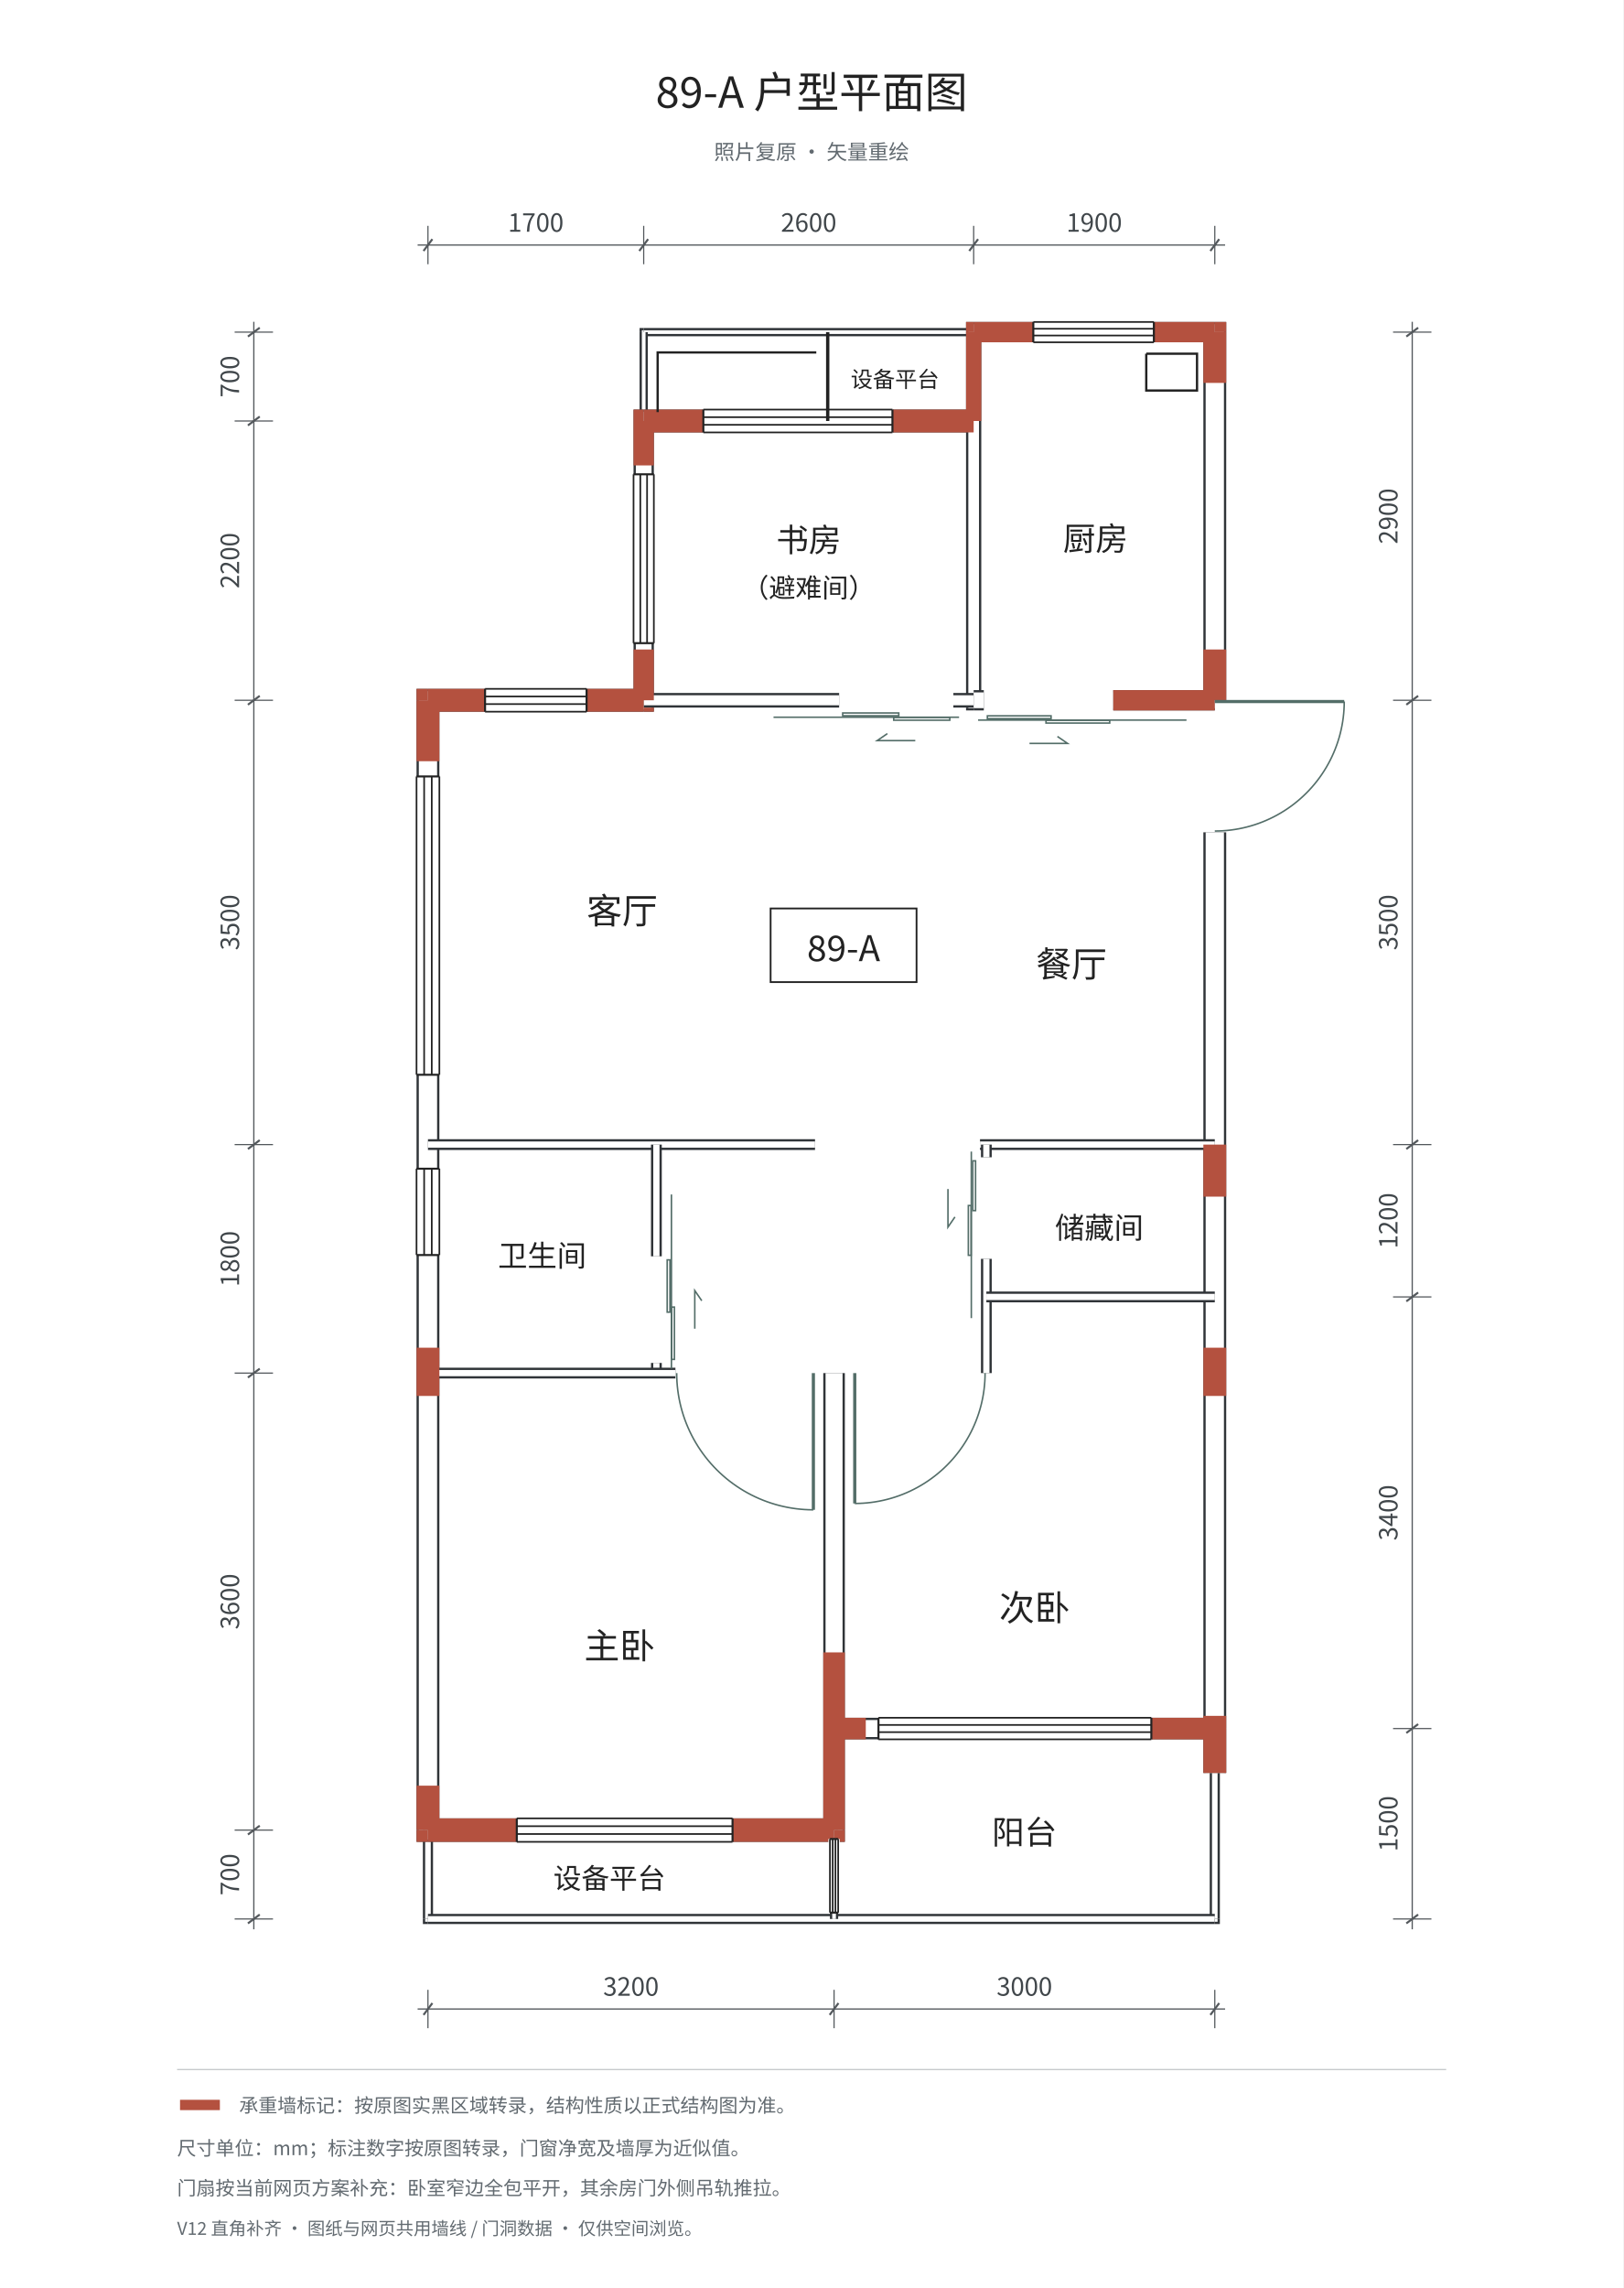
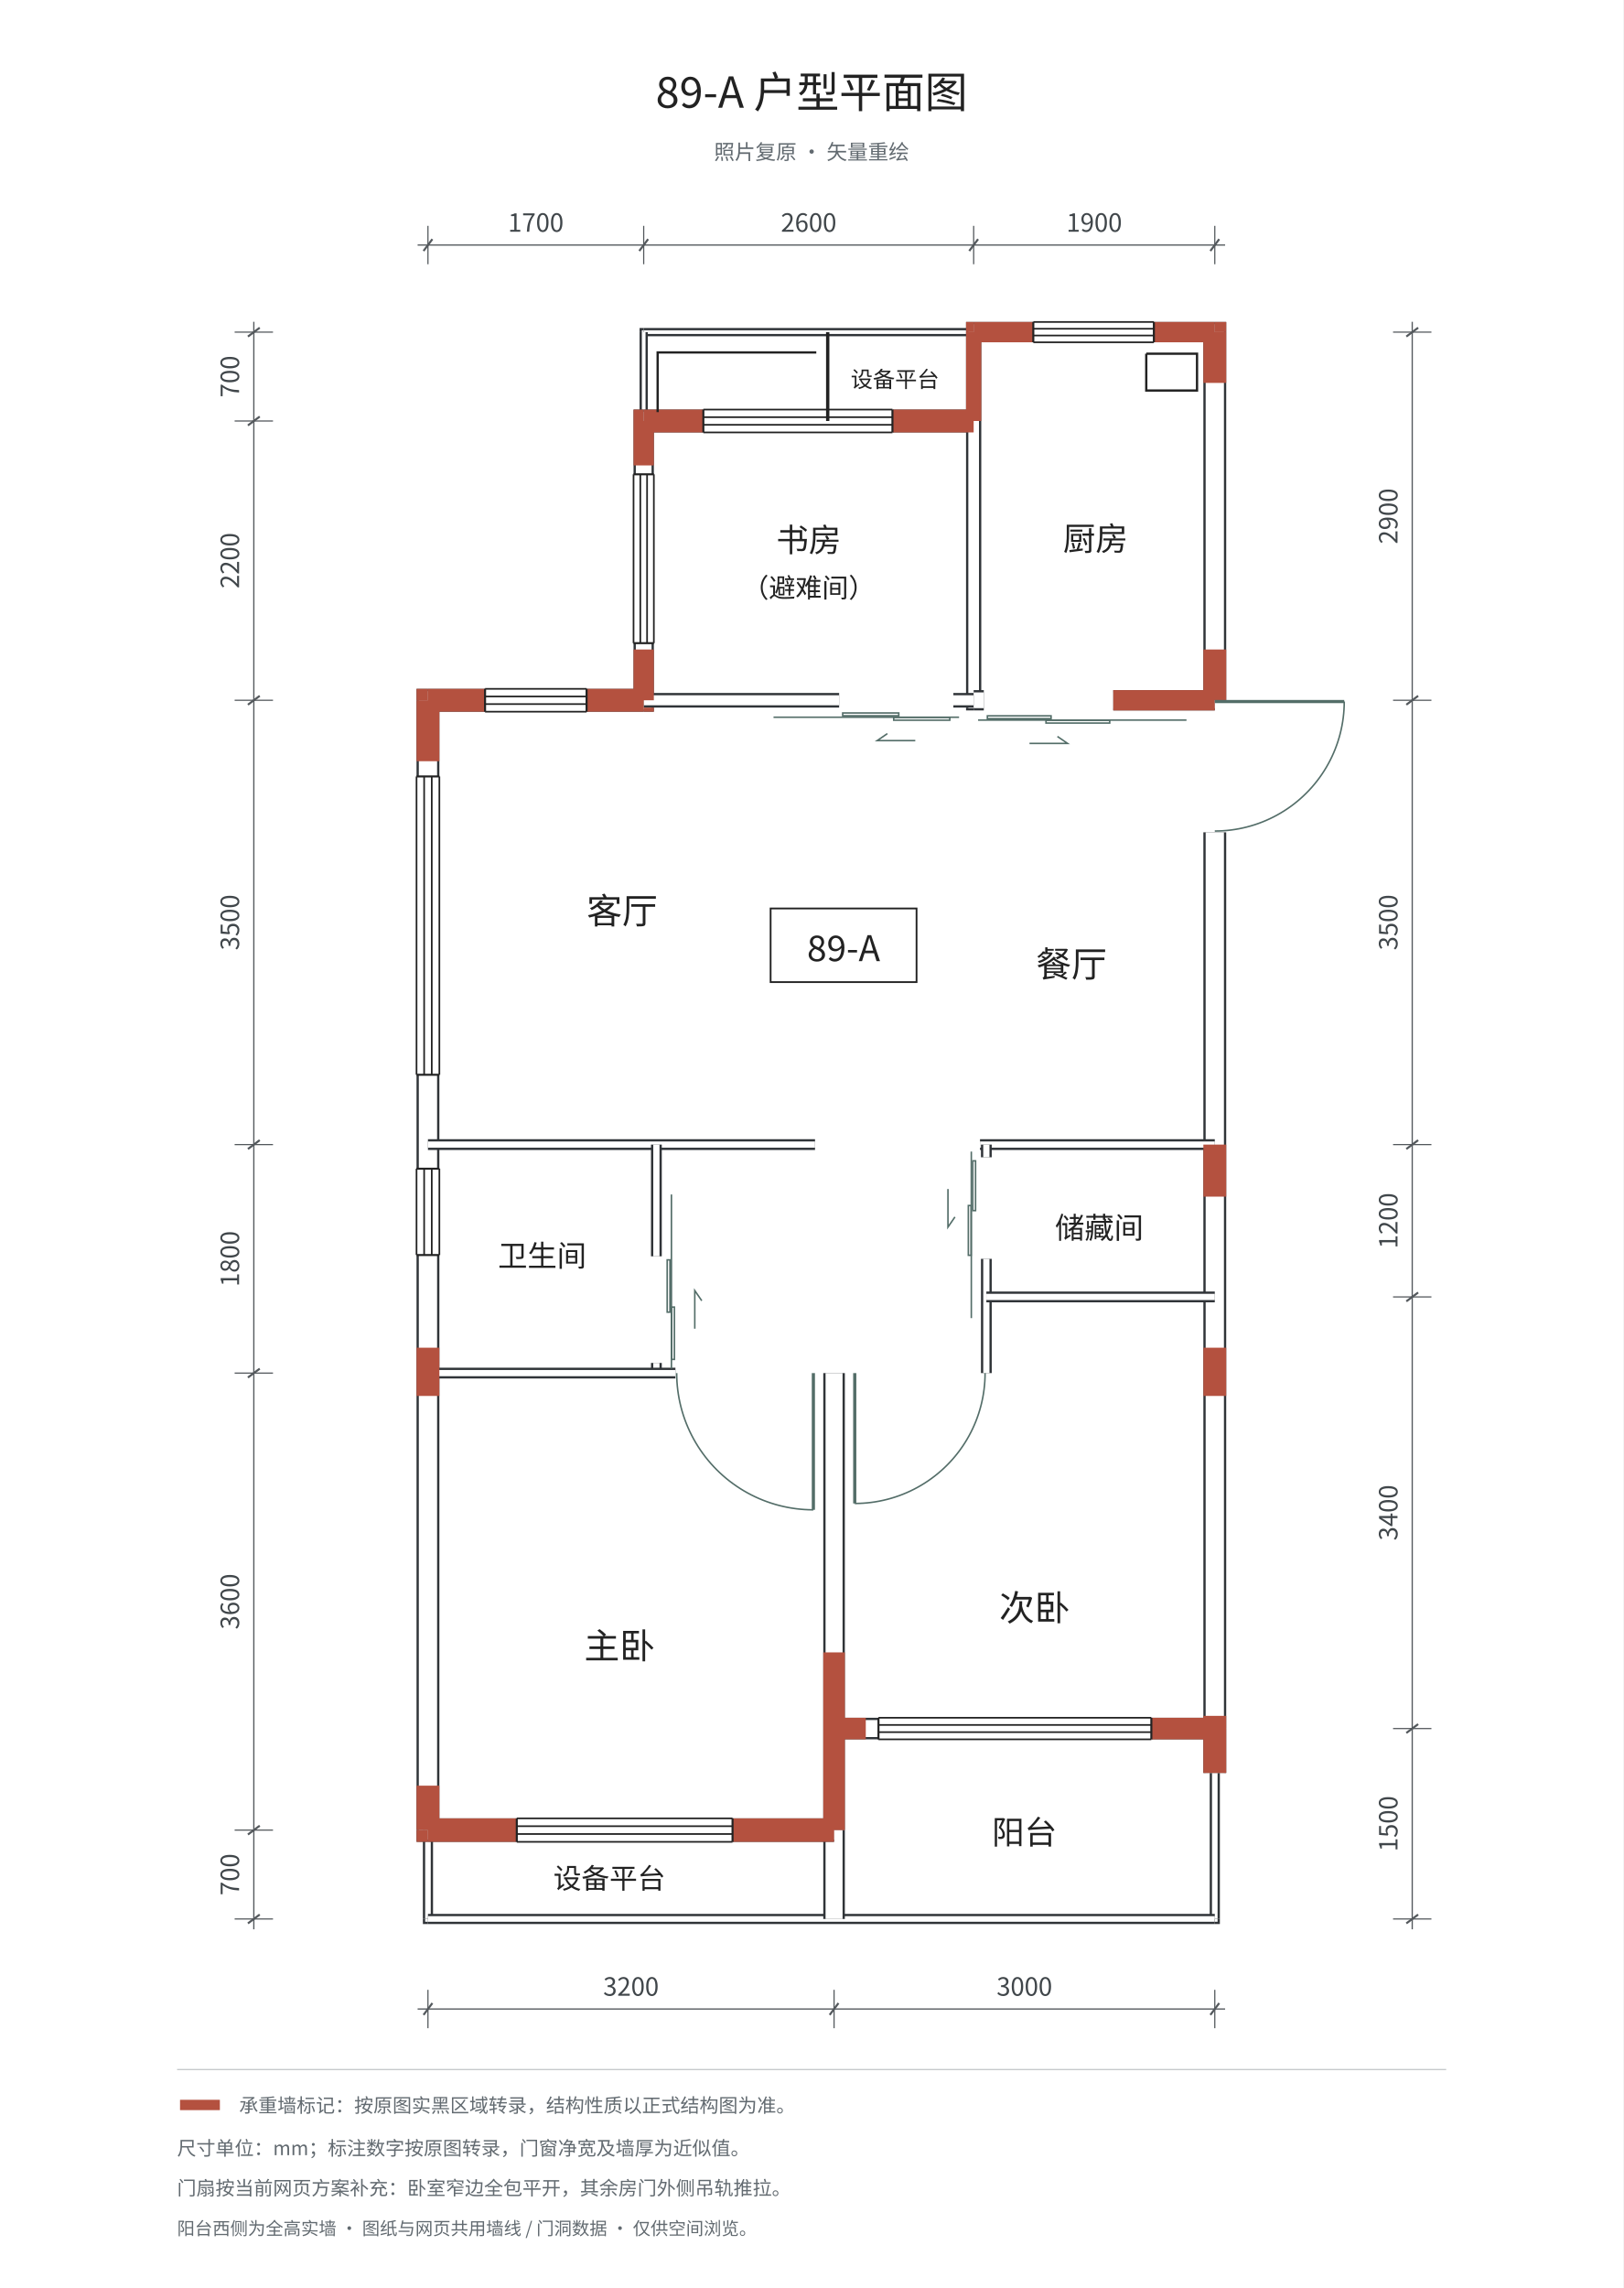
<svg xmlns="http://www.w3.org/2000/svg" width="1100" height="1550" viewBox="0 0 1100 1550">
  <rect width="1100" height="1550" fill="white" />
  <g id="heading">
    <text x="550.000" y="73.000" font-family="Microsoft YaHei, Noto Sans CJK SC, sans-serif" font-size="29" text-anchor="middle" fill="#222222">89-A 户型平面图</text>
    <text x="550.000" y="108.000" font-family="Microsoft YaHei, Noto Sans CJK SC, sans-serif" font-size="14" text-anchor="middle" fill="#626a70">照片复原 · 矢量重绘</text>
  </g>
  <g id="walls">
    <g id="wall-north-platform">
      <polyline points="436.200,225.000 659.800,225.000" fill="none" stroke="#303438" stroke-width="5.590" stroke-linejoin="miter" />
      <polyline points="436.200,225.000 659.800,225.000" fill="none" stroke="#ffffff" stroke-width="2.494" stroke-linejoin="miter" />
    </g>
    <g id="wall-kitchen-north">
      <polyline points="659.800,225.000 700.220,225.000" fill="none" stroke="#303438" stroke-width="13.760" stroke-linejoin="miter" />
      <polyline points="659.800,225.000 700.220,225.000" fill="none" stroke="#ffffff" stroke-width="10.664" stroke-linejoin="miter" />
      <polyline points="781.920,225.000 823.200,225.000" fill="none" stroke="#303438" stroke-width="13.760" stroke-linejoin="miter" />
      <polyline points="781.920,225.000 823.200,225.000" fill="none" stroke="#ffffff" stroke-width="10.664" stroke-linejoin="miter" />
    </g>
    <g id="wall-platform-west">
      <polyline points="436.200,225.000 436.200,285.200" fill="none" stroke="#303438" stroke-width="5.590" stroke-linejoin="miter" />
      <polyline points="436.200,225.000 436.200,285.200" fill="none" stroke="#ffffff" stroke-width="2.494" stroke-linejoin="miter" />
    </g>
    <g id="wall-study-west">
      <polyline points="436.200,285.200 436.200,321.320" fill="none" stroke="#303438" stroke-width="13.760" stroke-linejoin="miter" />
      <polyline points="436.200,285.200 436.200,321.320" fill="none" stroke="#ffffff" stroke-width="10.664" stroke-linejoin="miter" />
      <polyline points="436.200,435.700 436.200,474.400" fill="none" stroke="#303438" stroke-width="13.760" stroke-linejoin="miter" />
      <polyline points="436.200,435.700 436.200,474.400" fill="none" stroke="#ffffff" stroke-width="10.664" stroke-linejoin="miter" />
    </g>
    <g id="wall-east">
      <polyline points="823.200,225.000 823.200,474.400" fill="none" stroke="#303438" stroke-width="15.480" stroke-linejoin="miter" />
      <polyline points="823.200,225.000 823.200,474.400" fill="none" stroke="#ffffff" stroke-width="12.384" stroke-linejoin="miter" />
      <polyline points="823.200,563.840 823.200,1171.000" fill="none" stroke="#303438" stroke-width="15.480" stroke-linejoin="miter" />
      <polyline points="823.200,563.840 823.200,1171.000" fill="none" stroke="#ffffff" stroke-width="12.384" stroke-linejoin="miter" />
    </g>
    <g id="wall-balcony-east-post">
      <polyline points="823.200,1171.000 823.200,1201.100" fill="none" stroke="#303438" stroke-width="15.480" stroke-linejoin="miter" />
      <polyline points="823.200,1171.000 823.200,1201.100" fill="none" stroke="#ffffff" stroke-width="12.384" stroke-linejoin="miter" />
    </g>
    <g id="wall-balcony-east">
      <polyline points="823.200,1201.100 823.200,1300.000" fill="none" stroke="#303438" stroke-width="6.880" stroke-linejoin="miter" />
      <polyline points="823.200,1201.100 823.200,1300.000" fill="none" stroke="#ffffff" stroke-width="3.784" stroke-linejoin="miter" />
    </g>
    <g id="wall-living-north">
      <polyline points="290.000,474.400 328.700,474.400" fill="none" stroke="#303438" stroke-width="15.480" stroke-linejoin="miter" />
      <polyline points="290.000,474.400 328.700,474.400" fill="none" stroke="#ffffff" stroke-width="12.384" stroke-linejoin="miter" />
      <polyline points="397.500,474.400 436.200,474.400" fill="none" stroke="#303438" stroke-width="15.480" stroke-linejoin="miter" />
      <polyline points="397.500,474.400 436.200,474.400" fill="none" stroke="#ffffff" stroke-width="12.384" stroke-linejoin="miter" />
    </g>
    <g id="wall-west">
      <polyline points="290.000,474.400 290.000,526.000" fill="none" stroke="#303438" stroke-width="15.480" stroke-linejoin="miter" />
      <polyline points="290.000,474.400 290.000,526.000" fill="none" stroke="#ffffff" stroke-width="12.384" stroke-linejoin="miter" />
      <polyline points="290.000,728.100 290.000,791.740" fill="none" stroke="#303438" stroke-width="15.480" stroke-linejoin="miter" />
      <polyline points="290.000,728.100 290.000,791.740" fill="none" stroke="#ffffff" stroke-width="12.384" stroke-linejoin="miter" />
      <polyline points="290.000,850.220 290.000,1239.800" fill="none" stroke="#303438" stroke-width="15.480" stroke-linejoin="miter" />
      <polyline points="290.000,850.220 290.000,1239.800" fill="none" stroke="#ffffff" stroke-width="12.384" stroke-linejoin="miter" />
    </g>
    <g id="wall-south-platform-west">
      <polyline points="290.000,1239.800 290.000,1300.000" fill="none" stroke="#303438" stroke-width="6.880" stroke-linejoin="miter" />
      <polyline points="290.000,1239.800 290.000,1300.000" fill="none" stroke="#ffffff" stroke-width="3.784" stroke-linejoin="miter" />
    </g>
    <g id="wall-south-guard">
      <polyline points="290.000,1300.000 823.200,1300.000" fill="none" stroke="#303438" stroke-width="6.880" stroke-linejoin="miter" />
      <polyline points="290.000,1300.000 823.200,1300.000" fill="none" stroke="#ffffff" stroke-width="3.784" stroke-linejoin="miter" />
    </g>
    <g id="wall-study-north">
      <polyline points="436.200,285.200 476.620,285.200" fill="none" stroke="#303438" stroke-width="15.480" stroke-linejoin="miter" />
      <polyline points="436.200,285.200 476.620,285.200" fill="none" stroke="#ffffff" stroke-width="12.384" stroke-linejoin="miter" />
      <polyline points="604.760,285.200 659.800,285.200" fill="none" stroke="#303438" stroke-width="15.480" stroke-linejoin="miter" />
      <polyline points="604.760,285.200 659.800,285.200" fill="none" stroke="#ffffff" stroke-width="12.384" stroke-linejoin="miter" />
    </g>
    <g id="wall-study-kitchen">
      <polyline points="659.800,225.000 659.800,474.400" fill="none" stroke="#303438" stroke-width="10.320" stroke-linejoin="miter" />
      <polyline points="659.800,225.000 659.800,474.400" fill="none" stroke="#ffffff" stroke-width="7.224" stroke-linejoin="miter" />
    </g>
    <g id="wall-study-south">
      <polyline points="436.200,474.400 568.640,474.400" fill="none" stroke="#303438" stroke-width="9.890" stroke-linejoin="miter" />
      <polyline points="436.200,474.400 568.640,474.400" fill="none" stroke="#ffffff" stroke-width="6.794" stroke-linejoin="miter" />
      <polyline points="646.040,474.400 659.800,474.400" fill="none" stroke="#303438" stroke-width="9.890" stroke-linejoin="miter" />
      <polyline points="646.040,474.400 659.800,474.400" fill="none" stroke="#ffffff" stroke-width="6.794" stroke-linejoin="miter" />
    </g>
    <g id="wall-kitchen-south">
      <polyline points="659.800,474.400 666.680,474.400" fill="none" stroke="#303438" stroke-width="13.760" stroke-linejoin="miter" />
      <polyline points="659.800,474.400 666.680,474.400" fill="none" stroke="#ffffff" stroke-width="10.664" stroke-linejoin="miter" />
      <polyline points="754.400,474.400 823.200,474.400" fill="none" stroke="#303438" stroke-width="13.760" stroke-linejoin="miter" />
      <polyline points="754.400,474.400 823.200,474.400" fill="none" stroke="#ffffff" stroke-width="10.664" stroke-linejoin="miter" />
    </g>
    <g id="wall-bath-north">
      <polyline points="290.000,775.400 552.300,775.400" fill="none" stroke="#303438" stroke-width="7.310" stroke-linejoin="miter" />
      <polyline points="290.000,775.400 552.300,775.400" fill="none" stroke="#ffffff" stroke-width="4.214" stroke-linejoin="miter" />
    </g>
    <g id="wall-storage-north">
      <polyline points="664.100,775.400 823.200,775.400" fill="none" stroke="#303438" stroke-width="7.310" stroke-linejoin="miter" />
      <polyline points="664.100,775.400 823.200,775.400" fill="none" stroke="#ffffff" stroke-width="4.214" stroke-linejoin="miter" />
    </g>
    <g id="wall-bath-east">
      <polyline points="444.800,775.400 444.800,851.080" fill="none" stroke="#303438" stroke-width="7.310" stroke-linejoin="miter" />
      <polyline points="444.800,775.400 444.800,851.080" fill="none" stroke="#ffffff" stroke-width="4.214" stroke-linejoin="miter" />
      <polyline points="444.800,923.320 444.800,930.200" fill="none" stroke="#303438" stroke-width="7.310" stroke-linejoin="miter" />
      <polyline points="444.800,923.320 444.800,930.200" fill="none" stroke="#ffffff" stroke-width="4.214" stroke-linejoin="miter" />
    </g>
    <g id="wall-bath-south">
      <polyline points="290.000,930.200 457.700,930.200" fill="none" stroke="#303438" stroke-width="7.310" stroke-linejoin="miter" />
      <polyline points="290.000,930.200 457.700,930.200" fill="none" stroke="#ffffff" stroke-width="4.214" stroke-linejoin="miter" />
    </g>
    <g id="wall-storage-west">
      <polyline points="668.400,775.400 668.400,784.000" fill="none" stroke="#303438" stroke-width="7.310" stroke-linejoin="miter" />
      <polyline points="668.400,775.400 668.400,784.000" fill="none" stroke="#ffffff" stroke-width="4.214" stroke-linejoin="miter" />
      <polyline points="668.400,852.800 668.400,930.200" fill="none" stroke="#303438" stroke-width="7.310" stroke-linejoin="miter" />
      <polyline points="668.400,852.800 668.400,930.200" fill="none" stroke="#ffffff" stroke-width="4.214" stroke-linejoin="miter" />
    </g>
    <g id="wall-storage-south">
      <polyline points="668.400,878.600 823.200,878.600" fill="none" stroke="#303438" stroke-width="7.310" stroke-linejoin="miter" />
      <polyline points="668.400,878.600 823.200,878.600" fill="none" stroke="#ffffff" stroke-width="4.214" stroke-linejoin="miter" />
    </g>
    <g id="wall-bedroom-divider">
      <polyline points="565.200,930.200 565.200,1239.800" fill="none" stroke="#303438" stroke-width="14.620" stroke-linejoin="miter" />
      <polyline points="565.200,930.200 565.200,1239.800" fill="none" stroke="#ffffff" stroke-width="11.524" stroke-linejoin="miter" />
    </g>
    <g id="wall-platform-divider">
-       <polyline points="565.200,1239.800 565.200,1300.000" fill="none" stroke="#303438" stroke-width="5.590" stroke-linejoin="miter" />
-       <polyline points="565.200,1239.800 565.200,1300.000" fill="none" stroke="#ffffff" stroke-width="2.494" stroke-linejoin="miter" />
+       <polyline points="565.200,1239.800 565.200,1300.000" fill="none" stroke="#303438" stroke-width="14.620" stroke-linejoin="miter" />
+       <polyline points="565.200,1239.800 565.200,1300.000" fill="none" stroke="#ffffff" stroke-width="11.524" stroke-linejoin="miter" />
    </g>
    <g id="wall-master-south">
      <polyline points="290.000,1239.800 350.200,1239.800" fill="none" stroke="#303438" stroke-width="15.910" stroke-linejoin="miter" />
      <polyline points="290.000,1239.800 350.200,1239.800" fill="none" stroke="#ffffff" stroke-width="12.814" stroke-linejoin="miter" />
      <polyline points="496.400,1239.800 565.200,1239.800" fill="none" stroke="#303438" stroke-width="15.910" stroke-linejoin="miter" />
      <polyline points="496.400,1239.800 565.200,1239.800" fill="none" stroke="#ffffff" stroke-width="12.814" stroke-linejoin="miter" />
    </g>
    <g id="wall-balcony-door">
      <polyline points="565.200,1171.000 595.300,1171.000" fill="none" stroke="#303438" stroke-width="14.620" stroke-linejoin="miter" />
      <polyline points="565.200,1171.000 595.300,1171.000" fill="none" stroke="#ffffff" stroke-width="11.524" stroke-linejoin="miter" />
      <polyline points="780.200,1171.000 823.200,1171.000" fill="none" stroke="#303438" stroke-width="14.620" stroke-linejoin="miter" />
      <polyline points="780.200,1171.000 823.200,1171.000" fill="none" stroke="#ffffff" stroke-width="11.524" stroke-linejoin="miter" />
    </g>
  </g>
  <g id="square-wall-junctions">
    <polygon points="433.405,222.205 436.200,222.205 436.200,225.000 433.405,225.000" fill="#303438" stroke="#303438" stroke-width="0.000" stroke-linejoin="miter" />
    <polygon points="434.953,223.753 436.200,223.753 436.200,225.000 434.953,225.000" fill="#ffffff" stroke="#ffffff" stroke-width="0.000" stroke-linejoin="miter" />
    <polygon points="823.200,218.120 830.940,218.120 830.940,225.000 823.200,225.000" fill="#303438" stroke="#303438" stroke-width="0.000" stroke-linejoin="miter" />
    <polygon points="823.200,219.668 829.392,219.668 829.392,225.000 823.200,225.000" fill="#ffffff" stroke="#ffffff" stroke-width="0.000" stroke-linejoin="miter" />
    <polygon points="654.640,218.120 659.800,218.120 659.800,225.000 654.640,225.000" fill="#303438" stroke="#303438" stroke-width="0.000" stroke-linejoin="miter" />
    <polygon points="656.188,219.668 659.800,219.668 659.800,225.000 656.188,225.000" fill="#ffffff" stroke="#ffffff" stroke-width="0.000" stroke-linejoin="miter" />
    <polygon points="436.200,479.345 443.080,479.345 443.080,482.140 436.200,482.140" fill="#303438" stroke="#303438" stroke-width="0.000" stroke-linejoin="miter" />
    <polygon points="436.200,479.345 441.532,479.345 441.532,480.592 436.200,480.592" fill="#ffffff" stroke="#ffffff" stroke-width="0.000" stroke-linejoin="miter" />
    <polygon points="282.260,466.660 290.000,466.660 290.000,474.400 282.260,474.400" fill="#303438" stroke="#303438" stroke-width="0.000" stroke-linejoin="miter" />
    <polygon points="283.808,468.208 290.000,468.208 290.000,474.400 283.808,474.400" fill="#ffffff" stroke="#ffffff" stroke-width="0.000" stroke-linejoin="miter" />
    <polygon points="823.200,1300.000 826.640,1300.000 826.640,1303.440 823.200,1303.440" fill="#303438" stroke="#303438" stroke-width="0.000" stroke-linejoin="miter" />
    <polygon points="823.200,1300.000 825.092,1300.000 825.092,1301.892 823.200,1301.892" fill="#ffffff" stroke="#ffffff" stroke-width="0.000" stroke-linejoin="miter" />
    <polygon points="286.560,1300.000 290.000,1300.000 290.000,1303.440 286.560,1303.440" fill="#303438" stroke="#303438" stroke-width="0.000" stroke-linejoin="miter" />
    <polygon points="288.108,1300.000 290.000,1300.000 290.000,1301.892 288.108,1301.892" fill="#ffffff" stroke="#ffffff" stroke-width="0.000" stroke-linejoin="miter" />
    <polygon points="429.320,277.460 436.200,277.460 436.200,285.200 429.320,285.200" fill="#303438" stroke="#303438" stroke-width="0.000" stroke-linejoin="miter" />
    <polygon points="430.868,279.008 436.200,279.008 436.200,285.200 430.868,285.200" fill="#ffffff" stroke="#ffffff" stroke-width="0.000" stroke-linejoin="miter" />
    <polygon points="654.640,479.345 659.800,479.345 659.800,481.280 654.640,481.280" fill="#303438" stroke="#303438" stroke-width="0.000" stroke-linejoin="miter" />
    <polygon points="656.188,479.345 659.800,479.345 659.800,479.732 656.188,479.732" fill="#ffffff" stroke="#ffffff" stroke-width="0.000" stroke-linejoin="miter" />
    <polygon points="282.260,1239.800 290.000,1239.800 290.000,1247.755 282.260,1247.755" fill="#303438" stroke="#303438" stroke-width="0.000" stroke-linejoin="miter" />
    <polygon points="283.808,1239.800 290.000,1239.800 290.000,1246.207 283.808,1246.207" fill="#ffffff" stroke="#ffffff" stroke-width="0.000" stroke-linejoin="miter" />
-     <polygon points="565.200,1239.800 572.510,1239.800 572.510,1247.755 565.200,1247.755" fill="#303438" stroke="#303438" stroke-width="0.000" stroke-linejoin="miter" />
-     <polygon points="565.200,1239.800 570.962,1239.800 570.962,1246.207 565.200,1246.207" fill="#ffffff" stroke="#ffffff" stroke-width="0.000" stroke-linejoin="miter" />
  </g>
  <g id="bearing-from-source-black-regions">
    <polygon points="823.200,218.120 830.940,218.120 830.940,225.000 823.200,225.000" fill="#b4513f" stroke="#b4513f" stroke-width="0.000" stroke-linejoin="miter" />
    <polygon points="654.640,218.120 659.800,218.120 659.800,225.000 654.640,225.000" fill="#b4513f" stroke="#b4513f" stroke-width="0.000" stroke-linejoin="miter" />
    <polygon points="436.200,479.345 443.080,479.345 443.080,482.140 436.200,482.140" fill="#b4513f" stroke="#b4513f" stroke-width="0.000" stroke-linejoin="miter" />
    <polygon points="282.260,466.660 290.000,466.660 290.000,474.400 282.260,474.400" fill="#b4513f" stroke="#b4513f" stroke-width="0.000" stroke-linejoin="miter" />
    <polygon points="429.320,277.460 436.200,277.460 436.200,285.200 429.320,285.200" fill="#b4513f" stroke="#b4513f" stroke-width="0.000" stroke-linejoin="miter" />
    <polygon points="282.260,1239.800 290.000,1239.800 290.000,1247.755 282.260,1247.755" fill="#b4513f" stroke="#b4513f" stroke-width="0.000" stroke-linejoin="miter" />
-     <polygon points="565.200,1239.800 572.510,1239.800 572.510,1247.755 565.200,1247.755" fill="#b4513f" stroke="#b4513f" stroke-width="0.000" stroke-linejoin="miter" />
    <polyline points="659.800,225.000 700.220,225.000" fill="none" stroke="#b4513f" stroke-width="13.760" stroke-linejoin="miter" />
    <polyline points="781.920,225.000 823.200,225.000" fill="none" stroke="#b4513f" stroke-width="13.760" stroke-linejoin="miter" />
    <polyline points="823.200,225.000 823.200,259.400" fill="none" stroke="#b4513f" stroke-width="15.480" stroke-linejoin="miter" />
    <polyline points="659.800,225.000 659.800,285.200" fill="none" stroke="#b4513f" stroke-width="10.320" stroke-linejoin="miter" />
    <polyline points="436.200,285.200 476.620,285.200" fill="none" stroke="#b4513f" stroke-width="15.480" stroke-linejoin="miter" />
    <polyline points="604.760,285.200 659.800,285.200" fill="none" stroke="#b4513f" stroke-width="15.480" stroke-linejoin="miter" />
    <polyline points="436.200,285.200 436.200,315.300" fill="none" stroke="#b4513f" stroke-width="13.760" stroke-linejoin="miter" />
    <polyline points="436.200,440.000 436.200,474.400" fill="none" stroke="#b4513f" stroke-width="13.760" stroke-linejoin="miter" />
    <polyline points="290.000,474.400 328.700,474.400" fill="none" stroke="#b4513f" stroke-width="15.480" stroke-linejoin="miter" />
    <polyline points="397.500,474.400 436.200,474.400" fill="none" stroke="#b4513f" stroke-width="15.480" stroke-linejoin="miter" />
    <polyline points="290.000,474.400 290.000,515.680" fill="none" stroke="#b4513f" stroke-width="15.480" stroke-linejoin="miter" />
    <polyline points="754.400,474.400 823.200,474.400" fill="none" stroke="#b4513f" stroke-width="13.760" stroke-linejoin="miter" />
    <polyline points="823.200,440.000 823.200,474.400" fill="none" stroke="#b4513f" stroke-width="15.480" stroke-linejoin="miter" />
    <polyline points="823.200,775.400 823.200,810.660" fill="none" stroke="#b4513f" stroke-width="15.480" stroke-linejoin="miter" />
    <polyline points="290.000,913.000 290.000,945.680" fill="none" stroke="#b4513f" stroke-width="15.480" stroke-linejoin="miter" />
    <polyline points="823.200,913.000 823.200,945.680" fill="none" stroke="#b4513f" stroke-width="15.480" stroke-linejoin="miter" />
    <polyline points="565.200,1119.400 565.200,1239.800" fill="none" stroke="#b4513f" stroke-width="14.620" stroke-linejoin="miter" />
    <polyline points="565.200,1171.000 586.700,1171.000" fill="none" stroke="#b4513f" stroke-width="14.620" stroke-linejoin="miter" />
    <polyline points="780.200,1171.000 823.200,1171.000" fill="none" stroke="#b4513f" stroke-width="14.620" stroke-linejoin="miter" />
    <polyline points="823.200,1162.400 823.200,1201.100" fill="none" stroke="#b4513f" stroke-width="15.480" stroke-linejoin="miter" />
    <polyline points="290.000,1209.700 290.000,1239.800" fill="none" stroke="#b4513f" stroke-width="15.480" stroke-linejoin="miter" />
    <polyline points="290.000,1239.800 350.200,1239.800" fill="none" stroke="#b4513f" stroke-width="15.910" stroke-linejoin="miter" />
    <polyline points="496.400,1239.800 565.200,1239.800" fill="none" stroke="#b4513f" stroke-width="15.910" stroke-linejoin="miter" />
  </g>
  <g id="windows-and-platforms">
    <polyline points="700.220,225.000 781.920,225.000" fill="none" stroke="#ffffff" stroke-width="15.910" stroke-linejoin="miter" />
    <line x1="700.220" y1="218.120" x2="781.920" y2="218.120" stroke="#222222" stroke-width="1.118" />
    <line x1="700.220" y1="222.707" x2="781.920" y2="222.707" stroke="#222222" stroke-width="1.118" />
    <line x1="700.220" y1="227.293" x2="781.920" y2="227.293" stroke="#222222" stroke-width="1.118" />
    <line x1="700.220" y1="231.880" x2="781.920" y2="231.880" stroke="#222222" stroke-width="1.118" />
    <line x1="700.220" y1="218.120" x2="700.220" y2="231.880" stroke="#222222" stroke-width="1.376" />
    <line x1="781.920" y1="218.120" x2="781.920" y2="231.880" stroke="#222222" stroke-width="1.376" />
    <polyline points="436.200,321.320 436.200,435.700" fill="none" stroke="#ffffff" stroke-width="15.910" stroke-linejoin="miter" />
    <line x1="443.080" y1="321.320" x2="443.080" y2="435.700" stroke="#222222" stroke-width="1.118" />
    <line x1="438.493" y1="321.320" x2="438.493" y2="435.700" stroke="#222222" stroke-width="1.118" />
    <line x1="433.907" y1="321.320" x2="433.907" y2="435.700" stroke="#222222" stroke-width="1.118" />
    <line x1="429.320" y1="321.320" x2="429.320" y2="435.700" stroke="#222222" stroke-width="1.118" />
    <line x1="443.080" y1="321.320" x2="429.320" y2="321.320" stroke="#222222" stroke-width="1.376" />
    <line x1="443.080" y1="435.700" x2="429.320" y2="435.700" stroke="#222222" stroke-width="1.376" />
    <polyline points="328.700,474.400 397.500,474.400" fill="none" stroke="#ffffff" stroke-width="17.630" stroke-linejoin="miter" />
    <line x1="328.700" y1="466.660" x2="397.500" y2="466.660" stroke="#222222" stroke-width="1.118" />
    <line x1="328.700" y1="471.820" x2="397.500" y2="471.820" stroke="#222222" stroke-width="1.118" />
    <line x1="328.700" y1="476.980" x2="397.500" y2="476.980" stroke="#222222" stroke-width="1.118" />
    <line x1="328.700" y1="482.140" x2="397.500" y2="482.140" stroke="#222222" stroke-width="1.118" />
    <line x1="328.700" y1="466.660" x2="328.700" y2="482.140" stroke="#222222" stroke-width="1.376" />
    <line x1="397.500" y1="466.660" x2="397.500" y2="482.140" stroke="#222222" stroke-width="1.376" />
    <polyline points="290.000,526.000 290.000,728.100" fill="none" stroke="#ffffff" stroke-width="17.630" stroke-linejoin="miter" />
    <line x1="297.740" y1="526.000" x2="297.740" y2="728.100" stroke="#222222" stroke-width="1.118" />
    <line x1="292.580" y1="526.000" x2="292.580" y2="728.100" stroke="#222222" stroke-width="1.118" />
    <line x1="287.420" y1="526.000" x2="287.420" y2="728.100" stroke="#222222" stroke-width="1.118" />
    <line x1="282.260" y1="526.000" x2="282.260" y2="728.100" stroke="#222222" stroke-width="1.118" />
    <line x1="297.740" y1="526.000" x2="282.260" y2="526.000" stroke="#222222" stroke-width="1.376" />
    <line x1="297.740" y1="728.100" x2="282.260" y2="728.100" stroke="#222222" stroke-width="1.376" />
    <polyline points="290.000,791.740 290.000,850.220" fill="none" stroke="#ffffff" stroke-width="17.630" stroke-linejoin="miter" />
    <line x1="297.740" y1="791.740" x2="297.740" y2="850.220" stroke="#222222" stroke-width="1.118" />
    <line x1="292.580" y1="791.740" x2="292.580" y2="850.220" stroke="#222222" stroke-width="1.118" />
    <line x1="287.420" y1="791.740" x2="287.420" y2="850.220" stroke="#222222" stroke-width="1.118" />
    <line x1="282.260" y1="791.740" x2="282.260" y2="850.220" stroke="#222222" stroke-width="1.118" />
    <line x1="297.740" y1="791.740" x2="282.260" y2="791.740" stroke="#222222" stroke-width="1.376" />
    <line x1="297.740" y1="850.220" x2="282.260" y2="850.220" stroke="#222222" stroke-width="1.376" />
    <polyline points="476.620,285.200 604.760,285.200" fill="none" stroke="#ffffff" stroke-width="17.630" stroke-linejoin="miter" />
    <line x1="476.620" y1="277.460" x2="604.760" y2="277.460" stroke="#222222" stroke-width="1.118" />
    <line x1="476.620" y1="282.620" x2="604.760" y2="282.620" stroke="#222222" stroke-width="1.118" />
    <line x1="476.620" y1="287.780" x2="604.760" y2="287.780" stroke="#222222" stroke-width="1.118" />
    <line x1="476.620" y1="292.940" x2="604.760" y2="292.940" stroke="#222222" stroke-width="1.118" />
    <line x1="476.620" y1="277.460" x2="476.620" y2="292.940" stroke="#222222" stroke-width="1.376" />
    <line x1="604.760" y1="277.460" x2="604.760" y2="292.940" stroke="#222222" stroke-width="1.376" />
    <polyline points="350.200,1239.800 496.400,1239.800" fill="none" stroke="#ffffff" stroke-width="18.060" stroke-linejoin="miter" />
    <line x1="350.200" y1="1231.845" x2="496.400" y2="1231.845" stroke="#222222" stroke-width="1.118" />
    <line x1="350.200" y1="1237.148" x2="496.400" y2="1237.148" stroke="#222222" stroke-width="1.118" />
    <line x1="350.200" y1="1242.452" x2="496.400" y2="1242.452" stroke="#222222" stroke-width="1.118" />
    <line x1="350.200" y1="1247.755" x2="496.400" y2="1247.755" stroke="#222222" stroke-width="1.118" />
    <line x1="350.200" y1="1231.845" x2="350.200" y2="1247.755" stroke="#222222" stroke-width="1.376" />
    <line x1="496.400" y1="1231.845" x2="496.400" y2="1247.755" stroke="#222222" stroke-width="1.376" />
    <polyline points="595.300,1171.000 780.200,1171.000" fill="none" stroke="#ffffff" stroke-width="16.770" stroke-linejoin="miter" />
    <line x1="595.300" y1="1163.690" x2="780.200" y2="1163.690" stroke="#222222" stroke-width="1.118" />
    <line x1="595.300" y1="1168.563" x2="780.200" y2="1168.563" stroke="#222222" stroke-width="1.118" />
    <line x1="595.300" y1="1173.437" x2="780.200" y2="1173.437" stroke="#222222" stroke-width="1.118" />
    <line x1="595.300" y1="1178.310" x2="780.200" y2="1178.310" stroke="#222222" stroke-width="1.118" />
    <line x1="595.300" y1="1163.690" x2="595.300" y2="1178.310" stroke="#222222" stroke-width="1.376" />
    <line x1="780.200" y1="1163.690" x2="780.200" y2="1178.310" stroke="#222222" stroke-width="1.376" />
    <line x1="560.900" y1="225.000" x2="560.900" y2="285.200" stroke="#222222" stroke-width="2.236" />
    <polyline points="445.660,279.180 445.660,238.760 553.160,238.760" fill="none" stroke="#222222" stroke-width="1.548" stroke-linejoin="miter" />
    <polyline points="776.760,239.620 811.160,239.620 811.160,264.560 776.760,264.560 776.760,239.620" fill="none" stroke="#222222" stroke-width="1.548" stroke-linejoin="miter" />
-     <polyline points="565.200,1245.820 565.200,1295.700" fill="none" stroke="#ffffff" stroke-width="7.740" stroke-linejoin="miter" />
-     <line x1="567.995" y1="1245.820" x2="567.995" y2="1295.700" stroke="#222222" stroke-width="1.118" />
-     <line x1="566.132" y1="1245.820" x2="566.132" y2="1295.700" stroke="#222222" stroke-width="1.118" />
-     <line x1="564.268" y1="1245.820" x2="564.268" y2="1295.700" stroke="#222222" stroke-width="1.118" />
-     <line x1="562.405" y1="1245.820" x2="562.405" y2="1295.700" stroke="#222222" stroke-width="1.118" />
-     <line x1="567.995" y1="1245.820" x2="562.405" y2="1245.820" stroke="#222222" stroke-width="1.376" />
-     <line x1="567.995" y1="1295.700" x2="562.405" y2="1295.700" stroke="#222222" stroke-width="1.376" />
  </g>
  <g id="doors-current-viewer-scheme">
    <g id="door-entry">
      <polyline points="823.200,562.980 825.955,562.937 828.708,562.807 831.455,562.591 834.194,562.288 836.922,561.900 839.637,561.426 842.336,560.867 845.015,560.224 847.673,559.497 850.307,558.687 852.914,557.794 855.492,556.820 858.038,555.765 860.549,554.631 863.024,553.419 865.459,552.130 867.853,550.764 870.203,549.324 872.506,547.812 874.761,546.227 876.964,544.572 879.115,542.849 881.210,541.060 883.248,539.205 885.227,537.287 887.145,535.308 889.000,533.270 890.789,531.175 892.512,529.024 894.167,526.821 895.752,524.566 897.264,522.263 898.704,519.913 900.070,517.519 901.359,515.084 902.571,512.609 903.705,510.098 904.760,507.552 905.734,504.974 906.627,502.367 907.437,499.733 908.164,497.075 908.807,494.396 909.366,491.697 909.840,488.982 910.228,486.254 910.531,483.515 910.747,480.768 910.877,478.015 910.920,475.260" fill="none" stroke="#536d68" stroke-width="1.032" stroke-linejoin="miter" />
      <polyline points="823.200,475.260 910.920,475.260" fill="none" stroke="#536d68" stroke-width="2.150" stroke-linejoin="miter" />
    </g>
    <g id="door-study">
      <polygon points="571.048,483.000 609.060,483.000 609.060,484.892 571.048,484.892" fill="none" stroke="#536d68" stroke-width="1.032" stroke-linejoin="miter" />
      <polygon points="605.620,486.010 643.632,486.010 643.632,487.902 605.620,487.902" fill="none" stroke="#536d68" stroke-width="1.032" stroke-linejoin="miter" />
      <polyline points="524.178,485.881 649.910,485.881" fill="none" stroke="#536d68" stroke-width="1.032" stroke-linejoin="miter" />
      <polyline points="620.240,501.705 594.440,501.705 601.320,496.975" fill="none" stroke="#536d68" stroke-width="1.032" stroke-linejoin="miter" />
    </g>
    <g id="door-kitchen">
      <polygon points="669.088,484.935 712.260,484.935 712.260,486.827 669.088,486.827" fill="none" stroke="#536d68" stroke-width="1.032" stroke-linejoin="miter" />
      <polygon points="708.820,487.945 751.992,487.945 751.992,489.837 708.820,489.837" fill="none" stroke="#536d68" stroke-width="1.032" stroke-linejoin="miter" />
      <polyline points="662.810,487.816 804.022,487.816" fill="none" stroke="#536d68" stroke-width="1.032" stroke-linejoin="miter" />
      <polyline points="697.640,503.640 723.440,503.640 716.560,498.910" fill="none" stroke="#536d68" stroke-width="1.032" stroke-linejoin="miter" />
    </g>
    <g id="door-bath">
      <polygon points="454.002,853.488 454.002,888.920 452.110,888.920 452.110,853.488" fill="none" stroke="#536d68" stroke-width="1.032" stroke-linejoin="miter" />
      <polygon points="457.012,885.480 457.012,920.912 455.120,920.912 455.120,885.480" fill="none" stroke="#536d68" stroke-width="1.032" stroke-linejoin="miter" />
      <polyline points="454.991,809.198 454.991,927.190" fill="none" stroke="#536d68" stroke-width="1.032" stroke-linejoin="miter" />
      <polyline points="470.815,900.100 470.815,874.300 475.545,881.180" fill="none" stroke="#536d68" stroke-width="1.032" stroke-linejoin="miter" />
    </g>
    <g id="door-storage">
      <polygon points="661.090,786.408 661.090,820.120 659.198,820.120 659.198,786.408" fill="none" stroke="#536d68" stroke-width="1.032" stroke-linejoin="miter" />
      <polygon points="658.080,816.680 658.080,850.392 656.188,850.392 656.188,816.680" fill="none" stroke="#536d68" stroke-width="1.032" stroke-linejoin="miter" />
      <polyline points="658.209,780.130 658.209,892.962" fill="none" stroke="#536d68" stroke-width="1.032" stroke-linejoin="miter" />
      <polyline points="642.385,805.500 642.385,831.300 647.115,824.420" fill="none" stroke="#536d68" stroke-width="1.032" stroke-linejoin="miter" />
    </g>
    <g id="door-master">
      <polyline points="458.560,930.200 458.606,933.109 458.743,936.016 458.971,938.917 459.290,941.809 459.700,944.689 460.201,947.556 460.791,950.405 461.470,953.234 462.238,956.041 463.093,958.822 464.036,961.575 465.064,964.296 466.178,966.985 467.375,969.637 468.655,972.250 470.017,974.821 471.458,977.348 472.979,979.829 474.576,982.261 476.249,984.642 477.996,986.969 479.816,989.239 481.705,991.452 483.663,993.604 485.688,995.694 487.778,997.719 489.930,999.677 492.143,1001.566 494.413,1003.386 496.740,1005.133 499.121,1006.806 501.553,1008.403 504.034,1009.924 506.561,1011.365 509.132,1012.727 511.745,1014.007 514.397,1015.204 517.086,1016.318 519.807,1017.346 522.560,1018.289 525.341,1019.144 528.148,1019.912 530.977,1020.591 533.826,1021.181 536.693,1021.682 539.573,1022.092 542.465,1022.411 545.366,1022.639 548.273,1022.776 551.182,1022.822" fill="none" stroke="#536d68" stroke-width="1.032" stroke-linejoin="miter" />
      <polyline points="551.182,930.200 551.182,1022.822" fill="none" stroke="#536d68" stroke-width="2.150" stroke-linejoin="miter" />
    </g>
    <g id="door-second">
      <polyline points="667.540,930.200 667.496,932.974 667.366,935.746 667.148,938.512 666.844,941.270 666.453,944.017 665.976,946.750 665.413,949.467 664.765,952.165 664.033,954.841 663.217,957.493 662.318,960.118 661.338,962.713 660.276,965.277 659.134,967.806 657.913,970.297 656.615,972.749 655.240,975.160 653.791,977.525 652.267,979.844 650.672,982.114 649.006,984.333 647.271,986.499 645.469,988.608 643.602,990.661 641.671,992.653 639.679,994.584 637.626,996.451 635.517,998.253 633.351,999.988 631.132,1001.654 628.862,1003.249 626.543,1004.773 624.178,1006.222 621.767,1007.597 619.315,1008.895 616.824,1010.116 614.295,1011.258 611.731,1012.320 609.136,1013.300 606.511,1014.199 603.859,1015.015 601.183,1015.747 598.485,1016.395 595.768,1016.958 593.035,1017.435 590.288,1017.826 587.530,1018.130 584.764,1018.348 581.992,1018.478 579.218,1018.522" fill="none" stroke="#536d68" stroke-width="1.032" stroke-linejoin="miter" />
      <polyline points="579.218,930.200 579.218,1018.522" fill="none" stroke="#536d68" stroke-width="2.150" stroke-linejoin="miter" />
    </g>
  </g>
  <g id="room-labels">
    <text x="548.000" y="373.780" font-family="Microsoft YaHei, Noto Sans CJK SC, sans-serif" font-size="22" text-anchor="middle" fill="#222222">书房</text>
    <text x="548.000" y="404.740" font-family="Microsoft YaHei, Noto Sans CJK SC, sans-serif" font-size="18" text-anchor="middle" fill="#222222">（避难间）</text>
    <text x="742.360" y="372.920" font-family="Microsoft YaHei, Noto Sans CJK SC, sans-serif" font-size="22" text-anchor="middle" fill="#222222">厨房</text>
    <text x="606.480" y="262.410" font-family="Microsoft YaHei, Noto Sans CJK SC, sans-serif" font-size="15" text-anchor="middle" fill="#222222">设备平台</text>
    <text x="421.580" y="625.760" font-family="Microsoft YaHei, Noto Sans CJK SC, sans-serif" font-size="24" text-anchor="middle" fill="#222222">客厅</text>
    <text x="726.020" y="661.880" font-family="Microsoft YaHei, Noto Sans CJK SC, sans-serif" font-size="24" text-anchor="middle" fill="#222222">餐厅</text>
    <text x="367.400" y="857.960" font-family="Microsoft YaHei, Noto Sans CJK SC, sans-serif" font-size="20" text-anchor="middle" fill="#222222">卫生间</text>
    <text x="744.940" y="839.040" font-family="Microsoft YaHei, Noto Sans CJK SC, sans-serif" font-size="20" text-anchor="middle" fill="#222222">储藏间</text>
    <text x="419.860" y="1123.700" font-family="Microsoft YaHei, Noto Sans CJK SC, sans-serif" font-size="24" text-anchor="middle" fill="#222222">主卧</text>
    <text x="701.080" y="1097.900" font-family="Microsoft YaHei, Noto Sans CJK SC, sans-serif" font-size="24" text-anchor="middle" fill="#222222">次卧</text>
    <text x="694.200" y="1249.260" font-family="Microsoft YaHei, Noto Sans CJK SC, sans-serif" font-size="22" text-anchor="middle" fill="#222222">阳台</text>
    <text x="412.980" y="1279.360" font-family="Microsoft YaHei, Noto Sans CJK SC, sans-serif" font-size="19" text-anchor="middle" fill="#222222">设备平台</text>
    <polygon points="522.200,615.440 621.100,615.440 621.100,665.320 522.200,665.320" fill="none" stroke="#222222" stroke-width="1.200" stroke-linejoin="miter" />
    <text x="571.650" y="651.130" font-family="Microsoft YaHei, Noto Sans CJK SC, sans-serif" font-size="24" text-anchor="middle" fill="#222222">89-A</text>
  </g>
  <g id="dimensions-mm">
    <line x1="283.000" y1="166.000" x2="830.200" y2="166.000" stroke="#53585c" stroke-width="0.850" />
    <line x1="290.000" y1="153.000" x2="290.000" y2="179.000" stroke="#53585c" stroke-width="0.800" />
    <line x1="287.000" y1="170.000" x2="293.000" y2="162.000" stroke="#53585c" stroke-width="1.400" />
    <line x1="436.200" y1="153.000" x2="436.200" y2="179.000" stroke="#53585c" stroke-width="0.800" />
    <line x1="433.200" y1="170.000" x2="439.200" y2="162.000" stroke="#53585c" stroke-width="1.400" />
    <line x1="659.800" y1="153.000" x2="659.800" y2="179.000" stroke="#53585c" stroke-width="0.800" />
    <line x1="656.800" y1="170.000" x2="662.800" y2="162.000" stroke="#53585c" stroke-width="1.400" />
    <line x1="823.200" y1="153.000" x2="823.200" y2="179.000" stroke="#53585c" stroke-width="0.800" />
    <line x1="820.200" y1="170.000" x2="826.200" y2="162.000" stroke="#53585c" stroke-width="1.400" />
    <text x="363.100" y="157.000" font-family="Microsoft YaHei, Noto Sans CJK SC, sans-serif" font-size="17" text-anchor="middle" fill="#40464a">1700</text>
    <text x="548.000" y="157.000" font-family="Microsoft YaHei, Noto Sans CJK SC, sans-serif" font-size="17" text-anchor="middle" fill="#40464a">2600</text>
    <text x="741.500" y="157.000" font-family="Microsoft YaHei, Noto Sans CJK SC, sans-serif" font-size="17" text-anchor="middle" fill="#40464a">1900</text>
    <line x1="283.000" y1="1361.000" x2="830.200" y2="1361.000" stroke="#53585c" stroke-width="0.850" />
    <line x1="290.000" y1="1348.000" x2="290.000" y2="1374.000" stroke="#53585c" stroke-width="0.800" />
    <line x1="287.000" y1="1365.000" x2="293.000" y2="1357.000" stroke="#53585c" stroke-width="1.400" />
    <line x1="565.200" y1="1348.000" x2="565.200" y2="1374.000" stroke="#53585c" stroke-width="0.800" />
    <line x1="562.200" y1="1365.000" x2="568.200" y2="1357.000" stroke="#53585c" stroke-width="1.400" />
    <line x1="823.200" y1="1348.000" x2="823.200" y2="1374.000" stroke="#53585c" stroke-width="0.800" />
    <line x1="820.200" y1="1365.000" x2="826.200" y2="1357.000" stroke="#53585c" stroke-width="1.400" />
    <text x="427.600" y="1352.000" font-family="Microsoft YaHei, Noto Sans CJK SC, sans-serif" font-size="17" text-anchor="middle" fill="#40464a">3200</text>
    <text x="694.200" y="1352.000" font-family="Microsoft YaHei, Noto Sans CJK SC, sans-serif" font-size="17" text-anchor="middle" fill="#40464a">3000</text>
    <line x1="172.000" y1="218.000" x2="172.000" y2="1307.000" stroke="#53585c" stroke-width="0.850" />
    <line x1="159.000" y1="225.000" x2="185.000" y2="225.000" stroke="#53585c" stroke-width="0.800" />
    <line x1="168.000" y1="228.000" x2="176.000" y2="222.000" stroke="#53585c" stroke-width="1.400" />
    <line x1="159.000" y1="285.200" x2="185.000" y2="285.200" stroke="#53585c" stroke-width="0.800" />
    <line x1="168.000" y1="288.200" x2="176.000" y2="282.200" stroke="#53585c" stroke-width="1.400" />
    <line x1="159.000" y1="474.400" x2="185.000" y2="474.400" stroke="#53585c" stroke-width="0.800" />
    <line x1="168.000" y1="477.400" x2="176.000" y2="471.400" stroke="#53585c" stroke-width="1.400" />
    <line x1="159.000" y1="775.400" x2="185.000" y2="775.400" stroke="#53585c" stroke-width="0.800" />
    <line x1="168.000" y1="778.400" x2="176.000" y2="772.400" stroke="#53585c" stroke-width="1.400" />
    <line x1="159.000" y1="930.200" x2="185.000" y2="930.200" stroke="#53585c" stroke-width="0.800" />
    <line x1="168.000" y1="933.200" x2="176.000" y2="927.200" stroke="#53585c" stroke-width="1.400" />
    <line x1="159.000" y1="1239.800" x2="185.000" y2="1239.800" stroke="#53585c" stroke-width="0.800" />
    <line x1="168.000" y1="1242.800" x2="176.000" y2="1236.800" stroke="#53585c" stroke-width="1.400" />
    <line x1="159.000" y1="1300.000" x2="185.000" y2="1300.000" stroke="#53585c" stroke-width="0.800" />
    <line x1="168.000" y1="1303.000" x2="176.000" y2="1297.000" stroke="#53585c" stroke-width="1.400" />
    <text x="162.000" y="255.100" font-family="Microsoft YaHei, Noto Sans CJK SC, sans-serif" font-size="17" text-anchor="middle" fill="#40464a" transform="rotate(-90 162.000 255.100)">700</text>
    <text x="162.000" y="379.800" font-family="Microsoft YaHei, Noto Sans CJK SC, sans-serif" font-size="17" text-anchor="middle" fill="#40464a" transform="rotate(-90 162.000 379.800)">2200</text>
    <text x="162.000" y="624.900" font-family="Microsoft YaHei, Noto Sans CJK SC, sans-serif" font-size="17" text-anchor="middle" fill="#40464a" transform="rotate(-90 162.000 624.900)">3500</text>
    <text x="162.000" y="852.800" font-family="Microsoft YaHei, Noto Sans CJK SC, sans-serif" font-size="17" text-anchor="middle" fill="#40464a" transform="rotate(-90 162.000 852.800)">1800</text>
    <text x="162.000" y="1085.000" font-family="Microsoft YaHei, Noto Sans CJK SC, sans-serif" font-size="17" text-anchor="middle" fill="#40464a" transform="rotate(-90 162.000 1085.000)">3600</text>
    <text x="162.000" y="1269.900" font-family="Microsoft YaHei, Noto Sans CJK SC, sans-serif" font-size="17" text-anchor="middle" fill="#40464a" transform="rotate(-90 162.000 1269.900)">700</text>
    <line x1="957.000" y1="218.000" x2="957.000" y2="1307.000" stroke="#53585c" stroke-width="0.850" />
    <line x1="944.000" y1="225.000" x2="970.000" y2="225.000" stroke="#53585c" stroke-width="0.800" />
    <line x1="953.000" y1="228.000" x2="961.000" y2="222.000" stroke="#53585c" stroke-width="1.400" />
    <line x1="944.000" y1="474.400" x2="970.000" y2="474.400" stroke="#53585c" stroke-width="0.800" />
    <line x1="953.000" y1="477.400" x2="961.000" y2="471.400" stroke="#53585c" stroke-width="1.400" />
    <line x1="944.000" y1="775.400" x2="970.000" y2="775.400" stroke="#53585c" stroke-width="0.800" />
    <line x1="953.000" y1="778.400" x2="961.000" y2="772.400" stroke="#53585c" stroke-width="1.400" />
    <line x1="944.000" y1="878.600" x2="970.000" y2="878.600" stroke="#53585c" stroke-width="0.800" />
    <line x1="953.000" y1="881.600" x2="961.000" y2="875.600" stroke="#53585c" stroke-width="1.400" />
    <line x1="944.000" y1="1171.000" x2="970.000" y2="1171.000" stroke="#53585c" stroke-width="0.800" />
    <line x1="953.000" y1="1174.000" x2="961.000" y2="1168.000" stroke="#53585c" stroke-width="1.400" />
    <line x1="944.000" y1="1300.000" x2="970.000" y2="1300.000" stroke="#53585c" stroke-width="0.800" />
    <line x1="953.000" y1="1303.000" x2="961.000" y2="1297.000" stroke="#53585c" stroke-width="1.400" />
    <text x="947.000" y="349.700" font-family="Microsoft YaHei, Noto Sans CJK SC, sans-serif" font-size="17" text-anchor="middle" fill="#40464a" transform="rotate(-90 947.000 349.700)">2900</text>
    <text x="947.000" y="624.900" font-family="Microsoft YaHei, Noto Sans CJK SC, sans-serif" font-size="17" text-anchor="middle" fill="#40464a" transform="rotate(-90 947.000 624.900)">3500</text>
    <text x="947.000" y="827.000" font-family="Microsoft YaHei, Noto Sans CJK SC, sans-serif" font-size="17" text-anchor="middle" fill="#40464a" transform="rotate(-90 947.000 827.000)">1200</text>
    <text x="947.000" y="1024.800" font-family="Microsoft YaHei, Noto Sans CJK SC, sans-serif" font-size="17" text-anchor="middle" fill="#40464a" transform="rotate(-90 947.000 1024.800)">3400</text>
    <text x="947.000" y="1235.500" font-family="Microsoft YaHei, Noto Sans CJK SC, sans-serif" font-size="17" text-anchor="middle" fill="#40464a" transform="rotate(-90 947.000 1235.500)">1500</text>
  </g>
  <g id="reconstruction-notes">
    <line x1="120.000" y1="1402.000" x2="980.000" y2="1402.000" stroke="#c2c6c9" stroke-width="0.800" />
    <line x1="122.000" y1="1426.000" x2="149.000" y2="1426.000" stroke="#b4513f" stroke-width="7.000" />
    <text x="162.000" y="1431.000" font-family="Microsoft YaHei, Noto Sans CJK SC, sans-serif" font-size="13" text-anchor="start" fill="#626a70">承重墙标记：按原图实黑区域转录，结构性质以正式结构图为准。</text>
    <text x="120.000" y="1460.000" font-family="Microsoft YaHei, Noto Sans CJK SC, sans-serif" font-size="13" text-anchor="start" fill="#626a70">尺寸单位：mm；标注数字按原图转录，门窗净宽及墙厚为近似值。</text>
    <text x="120.000" y="1487.000" font-family="Microsoft YaHei, Noto Sans CJK SC, sans-serif" font-size="13" text-anchor="start" fill="#626a70">门扇按当前网页方案补充：卧室窄边全包平开，其余房门外侧吊轨推拉。</text>
-     <text x="120.000" y="1514.000" font-family="Microsoft YaHei, Noto Sans CJK SC, sans-serif" font-size="12" text-anchor="start" fill="#626a70">V12 直角补齐 · 图纸与网页共用墙线 / 门洞数据 · 仅供空间浏览。</text>
+     <text x="120.000" y="1514.000" font-family="Microsoft YaHei, Noto Sans CJK SC, sans-serif" font-size="12" text-anchor="start" fill="#626a70">阳台西侧为全高实墙 · 图纸与网页共用墙线 / 门洞数据 · 仅供空间浏览。</text>
  </g>
</svg>
